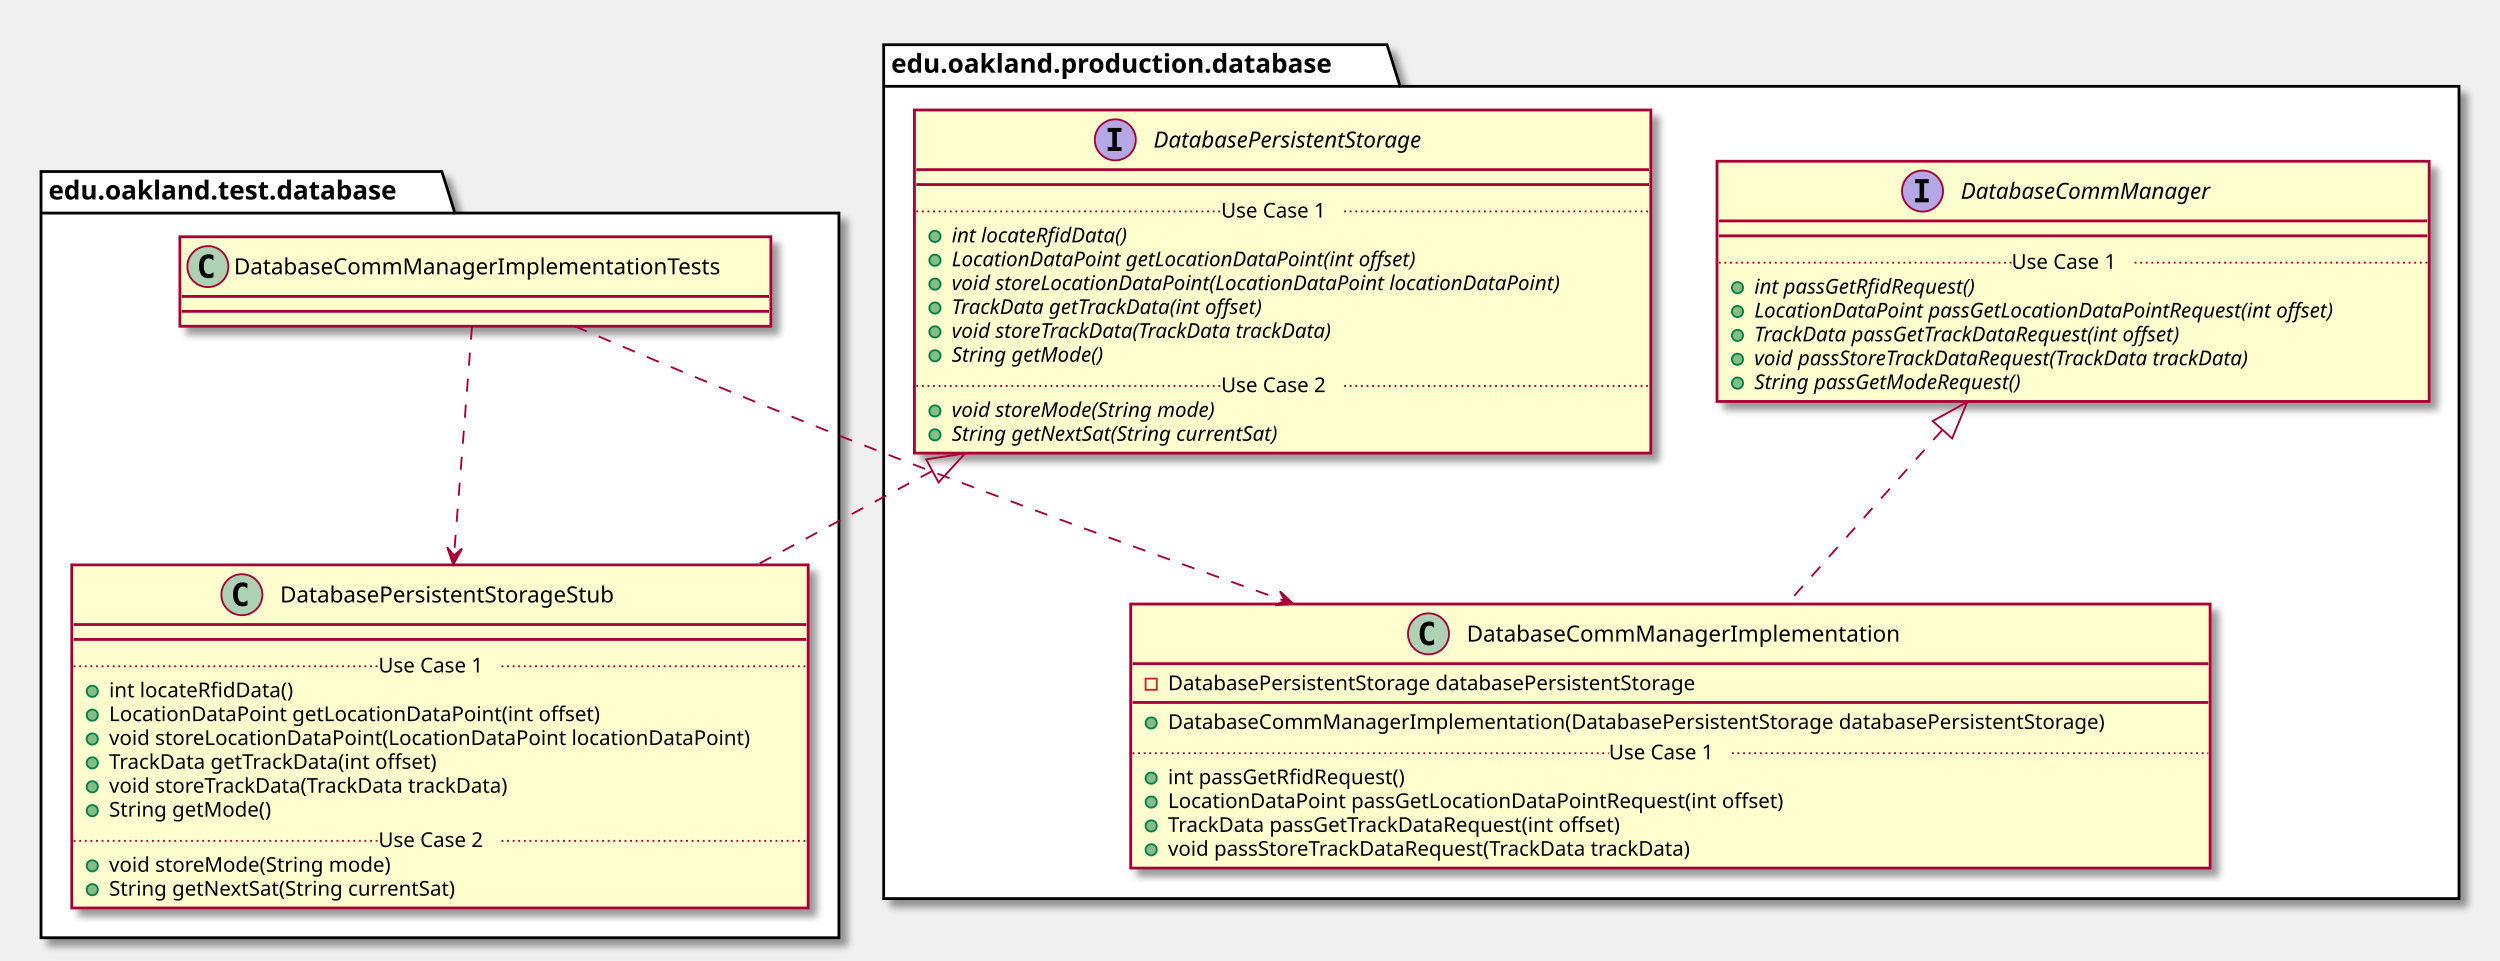
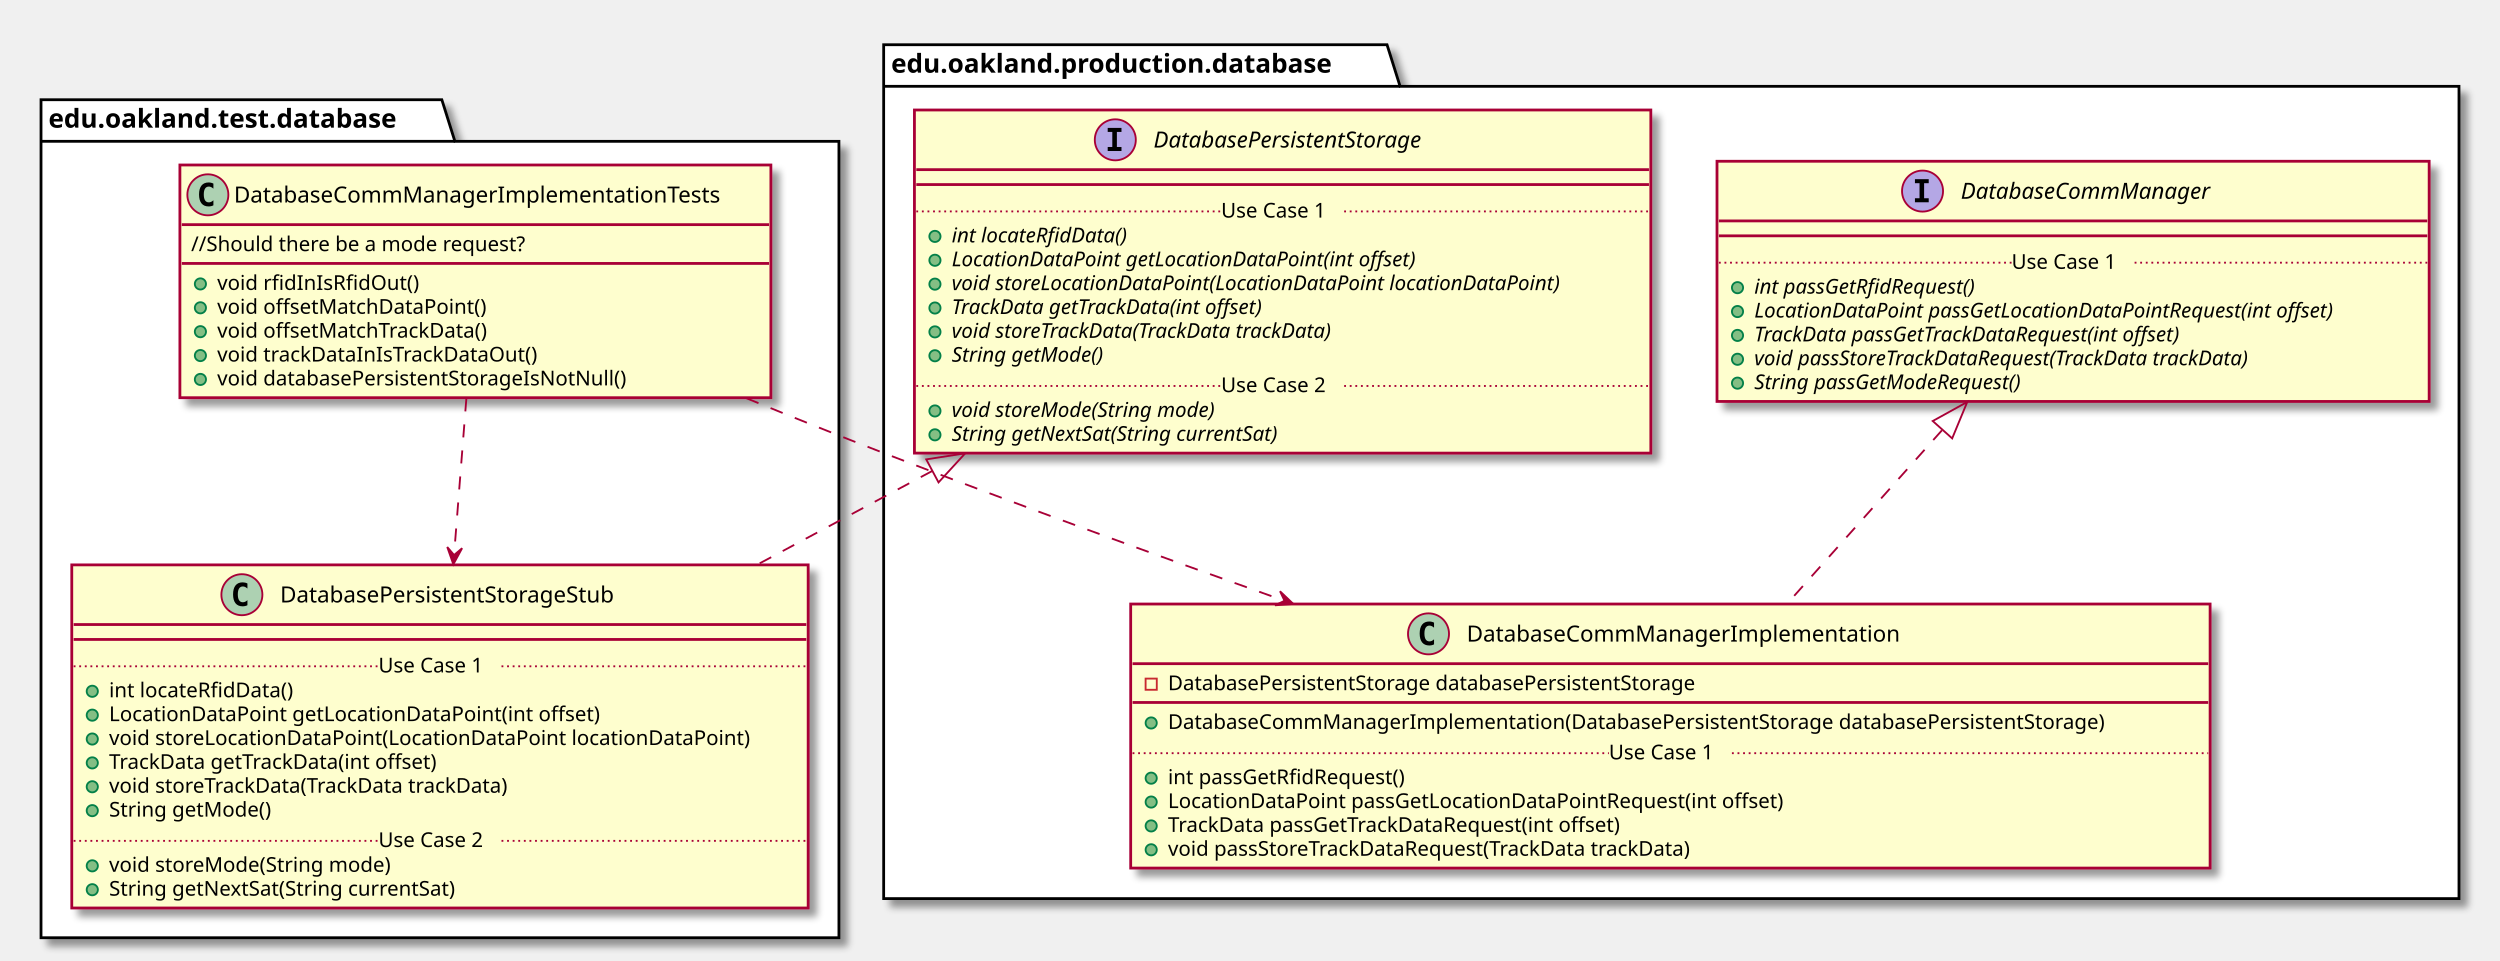
<svg xmlns="http://www.w3.org/2000/svg" contentScriptType="application/ecmascript" contentStyleType="text/css" height="515px" preserveAspectRatio="none" style="width:1341px;height:515px;" version="1.1" viewBox="0 0 1341 515" width="1341px" zoomAndPan="magnify">
  <defs>
-     <filter height="300%" id="flpwxi6jakfum" width="300%" x="-1" y="-1">
+     <filter height="300%" id="f1uws7slilww86" width="300%" x="-1" y="-1">
      <feGaussianBlur result="blurOut" stdDeviation="2.0" />
      <feColorMatrix in="blurOut" result="blurOut2" type="matrix" values="0 0 0 0 0 0 0 0 0 0 0 0 0 0 0 0 0 0 .4 0" />
      <feOffset dx="4.0" dy="4.0" in="blurOut2" result="blurOut3" />
      <feBlend in="SourceGraphic" in2="blurOut3" mode="normal" />
    </filter>
  </defs>
  <g>
-     <polygon fill="#FFFFFF" filter="url(#flpwxi6jakfum)" points="22,92,237,92,244,114.297,450,114.297,450,503,22,503,22,92" style="stroke: #000000; stroke-width: 1.5;" />
-     <line style="stroke: #000000; stroke-width: 1.5;" x1="22" x2="244" y1="114.297" y2="114.297" />
-     <text fill="#000000" font-family="sans-serif" font-size="14" font-weight="bold" lengthAdjust="spacingAndGlyphs" textLength="209" x="26" y="106.995">edu.oakland.test.database</text>
-     <polygon fill="#FFFFFF" filter="url(#flpwxi6jakfum)" points="474,24,744,24,751,46.297,1319,46.297,1319,482,474,482,474,24" style="stroke: #000000; stroke-width: 1.5;" />
+     <polygon fill="#FFFFFF" filter="url(#f1uws7slilww86)" points="22,53.5,237,53.5,244,75.797,450,75.797,450,503,22,503,22,53.5" style="stroke: #000000; stroke-width: 1.5;" />
+     <line style="stroke: #000000; stroke-width: 1.5;" x1="22" x2="244" y1="75.797" y2="75.797" />
+     <text fill="#000000" font-family="sans-serif" font-size="14" font-weight="bold" lengthAdjust="spacingAndGlyphs" textLength="209" x="26" y="68.495">edu.oakland.test.database</text>
+     <polygon fill="#FFFFFF" filter="url(#f1uws7slilww86)" points="474,24,744,24,751,46.297,1319,46.297,1319,482,474,482,474,24" style="stroke: #000000; stroke-width: 1.5;" />
    <line style="stroke: #000000; stroke-width: 1.5;" x1="474" x2="751" y1="46.297" y2="46.297" />
    <text fill="#000000" font-family="sans-serif" font-size="14" font-weight="bold" lengthAdjust="spacingAndGlyphs" textLength="264" x="478" y="38.995">edu.oakland.production.database</text>
-     <rect fill="#FEFECE" filter="url(#flpwxi6jakfum)" height="48" id="DatabaseCommManagerImplementationTests" style="stroke: #A80036; stroke-width: 1.5;" width="317" x="96.5" y="127" />
-     <ellipse cx="111.5" cy="143" fill="#ADD1B2" rx="11" ry="11" style="stroke: #A80036; stroke-width: 1.0;" />
-     <path d="M114.469,148.641 Q113.891,148.938 113.25,149.078 Q112.609,149.234 111.906,149.234 Q109.406,149.234 108.078,147.594 Q106.766,145.938 106.766,142.812 Q106.766,139.688 108.078,138.031 Q109.406,136.375 111.906,136.375 Q112.609,136.375 113.25,136.531 Q113.906,136.688 114.469,136.984 L114.469,139.703 Q113.844,139.125 113.25,138.859 Q112.656,138.578 112.031,138.578 Q110.688,138.578 110,139.656 Q109.312,140.719 109.312,142.812 Q109.312,144.906 110,145.984 Q110.688,147.047 112.031,147.047 Q112.656,147.047 113.25,146.781 Q113.844,146.5 114.469,145.922 L114.469,148.641 Z " />
-     <text fill="#000000" font-family="sans-serif" font-size="12" lengthAdjust="spacingAndGlyphs" textLength="285" x="125.5" y="147.154">DatabaseCommManagerImplementationTests</text>
-     <line style="stroke: #A80036; stroke-width: 1.5;" x1="97.5" x2="412.5" y1="159" y2="159" />
-     <line style="stroke: #A80036; stroke-width: 1.5;" x1="97.5" x2="412.5" y1="167" y2="167" />
-     <rect fill="#FEFECE" filter="url(#flpwxi6jakfum)" height="184.047" id="DatabasePersistentStorageStub" style="stroke: #A80036; stroke-width: 1.5;" width="395" x="38.5" y="303" />
+     <rect fill="#FEFECE" filter="url(#f1uws7slilww86)" height="124.828" id="DatabaseCommManagerImplementationTests" style="stroke: #A80036; stroke-width: 1.5;" width="317" x="96.5" y="88.5" />
+     <ellipse cx="111.5" cy="104.5" fill="#ADD1B2" rx="11" ry="11" style="stroke: #A80036; stroke-width: 1.0;" />
+     <path d="M114.469,110.141 Q113.891,110.438 113.25,110.578 Q112.609,110.734 111.906,110.734 Q109.406,110.734 108.078,109.094 Q106.766,107.438 106.766,104.312 Q106.766,101.188 108.078,99.531 Q109.406,97.875 111.906,97.875 Q112.609,97.875 113.25,98.031 Q113.906,98.188 114.469,98.484 L114.469,101.203 Q113.844,100.625 113.25,100.359 Q112.656,100.078 112.031,100.078 Q110.688,100.078 110,101.156 Q109.312,102.219 109.312,104.312 Q109.312,106.406 110,107.484 Q110.688,108.547 112.031,108.547 Q112.656,108.547 113.25,108.281 Q113.844,108 114.469,107.422 L114.469,110.141 Z " />
+     <text fill="#000000" font-family="sans-serif" font-size="12" lengthAdjust="spacingAndGlyphs" textLength="285" x="125.5" y="108.654">DatabaseCommManagerImplementationTests</text>
+     <line style="stroke: #A80036; stroke-width: 1.5;" x1="97.5" x2="412.5" y1="120.5" y2="120.5" />
+     <text fill="#000000" font-family="sans-serif" font-size="11" lengthAdjust="spacingAndGlyphs" textLength="200" x="102.5" y="134.71">//Should there be a mode request?</text>
+     <line style="stroke: #A80036; stroke-width: 1.5;" x1="97.5" x2="412.5" y1="141.305" y2="141.305" />
+     <ellipse cx="107.5" cy="152.305" fill="#84BE84" rx="3" ry="3" style="stroke: #038048; stroke-width: 1.0;" />
+     <text fill="#000000" font-family="sans-serif" font-size="11" lengthAdjust="spacingAndGlyphs" textLength="115" x="116.5" y="155.515">void rfidInIsRfidOut()</text>
+     <ellipse cx="107.5" cy="165.109" fill="#84BE84" rx="3" ry="3" style="stroke: #038048; stroke-width: 1.0;" />
+     <text fill="#000000" font-family="sans-serif" font-size="11" lengthAdjust="spacingAndGlyphs" textLength="155" x="116.5" y="168.32">void offsetMatchDataPoint()</text>
+     <ellipse cx="107.5" cy="177.914" fill="#84BE84" rx="3" ry="3" style="stroke: #038048; stroke-width: 1.0;" />
+     <text fill="#000000" font-family="sans-serif" font-size="11" lengthAdjust="spacingAndGlyphs" textLength="158" x="116.5" y="181.125">void offsetMatchTrackData()</text>
+     <ellipse cx="107.5" cy="190.719" fill="#84BE84" rx="3" ry="3" style="stroke: #038048; stroke-width: 1.0;" />
+     <text fill="#000000" font-family="sans-serif" font-size="11" lengthAdjust="spacingAndGlyphs" textLength="186" x="116.5" y="193.929">void trackDataInIsTrackDataOut()</text>
+     <ellipse cx="107.5" cy="203.523" fill="#84BE84" rx="3" ry="3" style="stroke: #038048; stroke-width: 1.0;" />
+     <text fill="#000000" font-family="sans-serif" font-size="11" lengthAdjust="spacingAndGlyphs" textLength="241" x="116.5" y="206.734">void databasePersistentStorageIsNotNull()</text>
+     <rect fill="#FEFECE" filter="url(#f1uws7slilww86)" height="184.047" id="DatabasePersistentStorageStub" style="stroke: #A80036; stroke-width: 1.5;" width="395" x="38.5" y="303" />
    <ellipse cx="129.75" cy="319" fill="#ADD1B2" rx="11" ry="11" style="stroke: #A80036; stroke-width: 1.0;" />
    <path d="M132.719,324.641 Q132.141,324.938 131.5,325.078 Q130.859,325.234 130.156,325.234 Q127.656,325.234 126.328,323.594 Q125.016,321.938 125.016,318.812 Q125.016,315.688 126.328,314.031 Q127.656,312.375 130.156,312.375 Q130.859,312.375 131.5,312.531 Q132.156,312.688 132.719,312.984 L132.719,315.703 Q132.094,315.125 131.5,314.859 Q130.906,314.578 130.281,314.578 Q128.938,314.578 128.25,315.656 Q127.562,316.719 127.562,318.812 Q127.562,320.906 128.25,321.984 Q128.938,323.047 130.281,323.047 Q130.906,323.047 131.5,322.781 Q132.094,322.5 132.719,321.922 L132.719,324.641 Z " />
    <text fill="#000000" font-family="sans-serif" font-size="12" lengthAdjust="spacingAndGlyphs" textLength="204" x="150.25" y="323.154">DatabasePersistentStorageStub</text>
    <line style="stroke: #A80036; stroke-width: 1.5;" x1="39.5" x2="432.5" y1="335" y2="335" />
    <line style="stroke: #A80036; stroke-width: 1.5;" x1="39.5" x2="432.5" y1="343" y2="343" />
    <ellipse cx="49.5" cy="370.805" fill="#84BE84" rx="3" ry="3" style="stroke: #038048; stroke-width: 1.0;" />
    <text fill="#000000" font-family="sans-serif" font-size="11" lengthAdjust="spacingAndGlyphs" textLength="107" x="58.5" y="374.015">int locateRfidData()</text>
    <ellipse cx="49.5" cy="383.609" fill="#84BE84" rx="3" ry="3" style="stroke: #038048; stroke-width: 1.0;" />
    <text fill="#000000" font-family="sans-serif" font-size="11" lengthAdjust="spacingAndGlyphs" textLength="283" x="58.5" y="386.82">LocationDataPoint getLocationDataPoint(int offset)</text>
    <ellipse cx="49.5" cy="396.414" fill="#84BE84" rx="3" ry="3" style="stroke: #038048; stroke-width: 1.0;" />
    <text fill="#000000" font-family="sans-serif" font-size="11" lengthAdjust="spacingAndGlyphs" textLength="369" x="58.5" y="399.625">void storeLocationDataPoint(LocationDataPoint locationDataPoint)</text>
    <ellipse cx="49.5" cy="409.219" fill="#84BE84" rx="3" ry="3" style="stroke: #038048; stroke-width: 1.0;" />
    <text fill="#000000" font-family="sans-serif" font-size="11" lengthAdjust="spacingAndGlyphs" textLength="195" x="58.5" y="412.429">TrackData getTrackData(int offset)</text>
    <ellipse cx="49.5" cy="422.023" fill="#84BE84" rx="3" ry="3" style="stroke: #038048; stroke-width: 1.0;" />
    <text fill="#000000" font-family="sans-serif" font-size="11" lengthAdjust="spacingAndGlyphs" textLength="237" x="58.5" y="425.234">void storeTrackData(TrackData trackData)</text>
    <ellipse cx="49.5" cy="434.828" fill="#84BE84" rx="3" ry="3" style="stroke: #038048; stroke-width: 1.0;" />
    <text fill="#000000" font-family="sans-serif" font-size="11" lengthAdjust="spacingAndGlyphs" textLength="94" x="58.5" y="438.039">String getMode()</text>
    <line style="stroke: #A80036; stroke-width: 1.0; stroke-dasharray: 1.0,2.0;" x1="39.5" x2="203" y1="357.402" y2="357.402" />
    <text fill="#000000" font-family="sans-serif" font-size="11" lengthAdjust="spacingAndGlyphs" textLength="66" x="203" y="360.71">Use Case 1</text>
    <line style="stroke: #A80036; stroke-width: 1.0; stroke-dasharray: 1.0,2.0;" x1="269" x2="432.5" y1="357.402" y2="357.402" />
    <ellipse cx="49.5" cy="464.438" fill="#84BE84" rx="3" ry="3" style="stroke: #038048; stroke-width: 1.0;" />
    <text fill="#000000" font-family="sans-serif" font-size="11" lengthAdjust="spacingAndGlyphs" textLength="165" x="58.5" y="467.648">void storeMode(String mode)</text>
    <ellipse cx="49.5" cy="477.242" fill="#84BE84" rx="3" ry="3" style="stroke: #038048; stroke-width: 1.0;" />
    <text fill="#000000" font-family="sans-serif" font-size="11" lengthAdjust="spacingAndGlyphs" textLength="206" x="58.5" y="480.453">String getNextSat(String currentSat)</text>
    <line style="stroke: #A80036; stroke-width: 1.0; stroke-dasharray: 1.0,2.0;" x1="39.5" x2="203" y1="451.035" y2="451.035" />
    <text fill="#000000" font-family="sans-serif" font-size="11" lengthAdjust="spacingAndGlyphs" textLength="66" x="203" y="454.343">Use Case 2</text>
    <line style="stroke: #A80036; stroke-width: 1.0; stroke-dasharray: 1.0,2.0;" x1="269" x2="432.5" y1="451.035" y2="451.035" />
-     <rect fill="#FEFECE" filter="url(#flpwxi6jakfum)" height="184.047" id="DatabasePersistentStorage" style="stroke: #A80036; stroke-width: 1.5;" width="395" x="490.5" y="59" />
+     <rect fill="#FEFECE" filter="url(#f1uws7slilww86)" height="184.047" id="DatabasePersistentStorage" style="stroke: #A80036; stroke-width: 1.5;" width="395" x="490.5" y="59" />
    <ellipse cx="598.25" cy="75" fill="#B4A7E5" rx="11" ry="11" style="stroke: #A80036; stroke-width: 1.0;" />
    <path d="M594.172,70.766 L594.172,68.609 L601.562,68.609 L601.562,70.766 L599.094,70.766 L599.094,78.844 L601.562,78.844 L601.562,81 L594.172,81 L594.172,78.844 L596.641,78.844 L596.641,70.766 L594.172,70.766 Z " />
    <text fill="#000000" font-family="sans-serif" font-size="12" font-style="italic" lengthAdjust="spacingAndGlyphs" textLength="171" x="618.75" y="79.154">DatabasePersistentStorage</text>
    <line style="stroke: #A80036; stroke-width: 1.5;" x1="491.5" x2="884.5" y1="91" y2="91" />
    <line style="stroke: #A80036; stroke-width: 1.5;" x1="491.5" x2="884.5" y1="99" y2="99" />
    <ellipse cx="501.5" cy="126.805" fill="#84BE84" rx="3" ry="3" style="stroke: #038048; stroke-width: 1.0;" />
    <text fill="#000000" font-family="sans-serif" font-size="11" font-style="italic" lengthAdjust="spacingAndGlyphs" textLength="108" x="510.5" y="130.015">int locateRfidData()</text>
    <ellipse cx="501.5" cy="139.609" fill="#84BE84" rx="3" ry="3" style="stroke: #038048; stroke-width: 1.0;" />
    <text fill="#000000" font-family="sans-serif" font-size="11" font-style="italic" lengthAdjust="spacingAndGlyphs" textLength="282" x="510.5" y="142.82">LocationDataPoint getLocationDataPoint(int offset)</text>
    <ellipse cx="501.5" cy="152.414" fill="#84BE84" rx="3" ry="3" style="stroke: #038048; stroke-width: 1.0;" />
    <text fill="#000000" font-family="sans-serif" font-size="11" font-style="italic" lengthAdjust="spacingAndGlyphs" textLength="369" x="510.5" y="155.625">void storeLocationDataPoint(LocationDataPoint locationDataPoint)</text>
    <ellipse cx="501.5" cy="165.219" fill="#84BE84" rx="3" ry="3" style="stroke: #038048; stroke-width: 1.0;" />
    <text fill="#000000" font-family="sans-serif" font-size="11" font-style="italic" lengthAdjust="spacingAndGlyphs" textLength="194" x="510.5" y="168.429">TrackData getTrackData(int offset)</text>
    <ellipse cx="501.5" cy="178.023" fill="#84BE84" rx="3" ry="3" style="stroke: #038048; stroke-width: 1.0;" />
    <text fill="#000000" font-family="sans-serif" font-size="11" font-style="italic" lengthAdjust="spacingAndGlyphs" textLength="237" x="510.5" y="181.234">void storeTrackData(TrackData trackData)</text>
    <ellipse cx="501.5" cy="190.828" fill="#84BE84" rx="3" ry="3" style="stroke: #038048; stroke-width: 1.0;" />
    <text fill="#000000" font-family="sans-serif" font-size="11" font-style="italic" lengthAdjust="spacingAndGlyphs" textLength="93" x="510.5" y="194.039">String getMode()</text>
    <line style="stroke: #A80036; stroke-width: 1.0; stroke-dasharray: 1.0,2.0;" x1="491.5" x2="655" y1="113.402" y2="113.402" />
    <text fill="#000000" font-family="sans-serif" font-size="11" lengthAdjust="spacingAndGlyphs" textLength="66" x="655" y="116.71">Use Case 1</text>
    <line style="stroke: #A80036; stroke-width: 1.0; stroke-dasharray: 1.0,2.0;" x1="721" x2="884.5" y1="113.402" y2="113.402" />
    <ellipse cx="501.5" cy="220.438" fill="#84BE84" rx="3" ry="3" style="stroke: #038048; stroke-width: 1.0;" />
    <text fill="#000000" font-family="sans-serif" font-size="11" font-style="italic" lengthAdjust="spacingAndGlyphs" textLength="164" x="510.5" y="223.648">void storeMode(String mode)</text>
    <ellipse cx="501.5" cy="233.242" fill="#84BE84" rx="3" ry="3" style="stroke: #038048; stroke-width: 1.0;" />
    <text fill="#000000" font-family="sans-serif" font-size="11" font-style="italic" lengthAdjust="spacingAndGlyphs" textLength="203" x="510.5" y="236.453">String getNextSat(String currentSat)</text>
    <line style="stroke: #A80036; stroke-width: 1.0; stroke-dasharray: 1.0,2.0;" x1="491.5" x2="655" y1="207.035" y2="207.035" />
    <text fill="#000000" font-family="sans-serif" font-size="11" lengthAdjust="spacingAndGlyphs" textLength="66" x="655" y="210.343">Use Case 2</text>
    <line style="stroke: #A80036; stroke-width: 1.0; stroke-dasharray: 1.0,2.0;" x1="721" x2="884.5" y1="207.035" y2="207.035" />
-     <rect fill="#FEFECE" filter="url(#flpwxi6jakfum)" height="141.633" id="DatabaseCommManagerImplementation" style="stroke: #A80036; stroke-width: 1.5;" width="579" x="606.5" y="324" />
+     <rect fill="#FEFECE" filter="url(#f1uws7slilww86)" height="141.633" id="DatabaseCommManagerImplementation" style="stroke: #A80036; stroke-width: 1.5;" width="579" x="606.5" y="324" />
    <ellipse cx="766.25" cy="340" fill="#ADD1B2" rx="11" ry="11" style="stroke: #A80036; stroke-width: 1.0;" />
    <path d="M769.219,345.641 Q768.641,345.938 768,346.078 Q767.359,346.234 766.656,346.234 Q764.156,346.234 762.828,344.594 Q761.516,342.938 761.516,339.812 Q761.516,336.688 762.828,335.031 Q764.156,333.375 766.656,333.375 Q767.359,333.375 768,333.531 Q768.656,333.688 769.219,333.984 L769.219,336.703 Q768.594,336.125 768,335.859 Q767.406,335.578 766.781,335.578 Q765.438,335.578 764.75,336.656 Q764.062,337.719 764.062,339.812 Q764.062,341.906 764.75,342.984 Q765.438,344.047 766.781,344.047 Q767.406,344.047 768,343.781 Q768.594,343.5 769.219,342.922 L769.219,345.641 Z " />
    <text fill="#000000" font-family="sans-serif" font-size="12" lengthAdjust="spacingAndGlyphs" textLength="251" x="786.75" y="344.154">DatabaseCommManagerImplementation</text>
    <line style="stroke: #A80036; stroke-width: 1.5;" x1="607.5" x2="1184.5" y1="356" y2="356" />
    <rect fill="none" height="6" style="stroke: #C82930; stroke-width: 1.0;" width="6" x="614.5" y="364" />
    <text fill="#000000" font-family="sans-serif" font-size="11" lengthAdjust="spacingAndGlyphs" textLength="317" x="626.5" y="370.21">DatabasePersistentStorage databasePersistentStorage</text>
    <line style="stroke: #A80036; stroke-width: 1.5;" x1="607.5" x2="1184.5" y1="376.805" y2="376.805" />
    <ellipse cx="617.5" cy="387.805" fill="#84BE84" rx="3" ry="3" style="stroke: #038048; stroke-width: 1.0;" />
    <text fill="#000000" font-family="sans-serif" font-size="11" lengthAdjust="spacingAndGlyphs" textLength="553" x="626.5" y="391.015">DatabaseCommManagerImplementation(DatabasePersistentStorage databasePersistentStorage)</text>
    <ellipse cx="617.5" cy="417.414" fill="#84BE84" rx="3" ry="3" style="stroke: #038048; stroke-width: 1.0;" />
    <text fill="#000000" font-family="sans-serif" font-size="11" lengthAdjust="spacingAndGlyphs" textLength="141" x="626.5" y="420.625">int passGetRfidRequest()</text>
    <ellipse cx="617.5" cy="430.219" fill="#84BE84" rx="3" ry="3" style="stroke: #038048; stroke-width: 1.0;" />
    <text fill="#000000" font-family="sans-serif" font-size="11" lengthAdjust="spacingAndGlyphs" textLength="359" x="626.5" y="433.429">LocationDataPoint passGetLocationDataPointRequest(int offset)</text>
    <ellipse cx="617.5" cy="443.023" fill="#84BE84" rx="3" ry="3" style="stroke: #038048; stroke-width: 1.0;" />
    <text fill="#000000" font-family="sans-serif" font-size="11" lengthAdjust="spacingAndGlyphs" textLength="271" x="626.5" y="446.234">TrackData passGetTrackDataRequest(int offset)</text>
    <ellipse cx="617.5" cy="455.828" fill="#84BE84" rx="3" ry="3" style="stroke: #038048; stroke-width: 1.0;" />
    <text fill="#000000" font-family="sans-serif" font-size="11" lengthAdjust="spacingAndGlyphs" textLength="312" x="626.5" y="459.039">void passStoreTrackDataRequest(TrackData trackData)</text>
    <line style="stroke: #A80036; stroke-width: 1.0; stroke-dasharray: 1.0,2.0;" x1="607.5" x2="863" y1="404.012" y2="404.012" />
    <text fill="#000000" font-family="sans-serif" font-size="11" lengthAdjust="spacingAndGlyphs" textLength="66" x="863" y="407.32">Use Case 1</text>
    <line style="stroke: #A80036; stroke-width: 1.0; stroke-dasharray: 1.0,2.0;" x1="929" x2="1184.5" y1="404.012" y2="404.012" />
-     <rect fill="#FEFECE" filter="url(#flpwxi6jakfum)" height="128.828" id="DatabaseCommManager" style="stroke: #A80036; stroke-width: 1.5;" width="382" x="921" y="86.5" />
+     <rect fill="#FEFECE" filter="url(#f1uws7slilww86)" height="128.828" id="DatabaseCommManager" style="stroke: #A80036; stroke-width: 1.5;" width="382" x="921" y="86.5" />
    <ellipse cx="1031.25" cy="102.5" fill="#B4A7E5" rx="11" ry="11" style="stroke: #A80036; stroke-width: 1.0;" />
    <path d="M1027.172,98.266 L1027.172,96.109 L1034.562,96.109 L1034.562,98.266 L1032.094,98.266 L1032.094,106.344 L1034.562,106.344 L1034.562,108.5 L1027.172,108.5 L1027.172,106.344 L1029.641,106.344 L1029.641,98.266 L1027.172,98.266 Z " />
    <text fill="#000000" font-family="sans-serif" font-size="12" font-style="italic" lengthAdjust="spacingAndGlyphs" textLength="153" x="1051.75" y="106.654">DatabaseCommManager</text>
    <line style="stroke: #A80036; stroke-width: 1.5;" x1="922" x2="1302" y1="118.5" y2="118.5" />
    <line style="stroke: #A80036; stroke-width: 1.5;" x1="922" x2="1302" y1="126.5" y2="126.5" />
    <ellipse cx="932" cy="154.305" fill="#84BE84" rx="3" ry="3" style="stroke: #038048; stroke-width: 1.0;" />
    <text fill="#000000" font-family="sans-serif" font-size="11" font-style="italic" lengthAdjust="spacingAndGlyphs" textLength="140" x="941" y="157.515">int passGetRfidRequest()</text>
    <ellipse cx="932" cy="167.109" fill="#84BE84" rx="3" ry="3" style="stroke: #038048; stroke-width: 1.0;" />
    <text fill="#000000" font-family="sans-serif" font-size="11" font-style="italic" lengthAdjust="spacingAndGlyphs" textLength="356" x="941" y="170.32">LocationDataPoint passGetLocationDataPointRequest(int offset)</text>
    <ellipse cx="932" cy="179.914" fill="#84BE84" rx="3" ry="3" style="stroke: #038048; stroke-width: 1.0;" />
    <text fill="#000000" font-family="sans-serif" font-size="11" font-style="italic" lengthAdjust="spacingAndGlyphs" textLength="268" x="941" y="183.125">TrackData passGetTrackDataRequest(int offset)</text>
    <ellipse cx="932" cy="192.719" fill="#84BE84" rx="3" ry="3" style="stroke: #038048; stroke-width: 1.0;" />
    <text fill="#000000" font-family="sans-serif" font-size="11" font-style="italic" lengthAdjust="spacingAndGlyphs" textLength="310" x="941" y="195.929">void passStoreTrackDataRequest(TrackData trackData)</text>
    <ellipse cx="932" cy="205.523" fill="#84BE84" rx="3" ry="3" style="stroke: #038048; stroke-width: 1.0;" />
    <text fill="#000000" font-family="sans-serif" font-size="11" font-style="italic" lengthAdjust="spacingAndGlyphs" textLength="167" x="941" y="208.734">String passGetModeRequest()</text>
    <line style="stroke: #A80036; stroke-width: 1.0; stroke-dasharray: 1.0,2.0;" x1="922" x2="1079" y1="140.902" y2="140.902" />
    <text fill="#000000" font-family="sans-serif" font-size="11" lengthAdjust="spacingAndGlyphs" textLength="66" x="1079" y="144.21">Use Case 1</text>
    <line style="stroke: #A80036; stroke-width: 1.0; stroke-dasharray: 1.0,2.0;" x1="1145" x2="1302" y1="140.902" y2="140.902" />
    <path d="M500.07,252.62 C468.91,269.3 436.76,286.51 406.08,302.94 " fill="none" id="DatabasePersistentStorage&lt;-DatabasePersistentStorageStub" style="stroke: #A80036; stroke-width: 1.0; stroke-dasharray: 7.0,7.0;" />
    <polygon fill="none" points="496.83,246.41,517.76,243.14,503.43,258.76,496.83,246.41" style="stroke: #A80036; stroke-width: 1.0;" />
-     <path d="M253.18,175.2 C250.96,203.45 247.07,252.95 243.56,297.72 " fill="none" id="DatabaseCommManagerImplementationTests-&gt;DatabasePersistentStorageStub" style="stroke: #A80036; stroke-width: 1.0; stroke-dasharray: 7.0,7.0;" />
-     <polygon fill="#A80036" points="243.15,302.88,247.857,294.229,243.55,297.896,239.883,293.589,243.15,302.88" style="stroke: #A80036; stroke-width: 1.0;" />
+     <path d="M250.16,213.69 C248.16,239.14 245.8,269.23 243.58,297.46 " fill="none" id="DatabaseCommManagerImplementationTests-&gt;DatabasePersistentStorageStub" style="stroke: #A80036; stroke-width: 1.0; stroke-dasharray: 7.0,7.0;" />
+     <polygon fill="#A80036" points="243.17,302.71,247.877,294.059,243.57,297.726,239.903,293.419,243.17,302.71" style="stroke: #A80036; stroke-width: 1.0;" />
    <path d="M1041.66,230.81 C1014.97,260.71 984.78,294.53 958.83,323.6 " fill="none" id="DatabaseCommManager&lt;-DatabaseCommManagerImplementation" style="stroke: #A80036; stroke-width: 1.0; stroke-dasharray: 7.0,7.0;" />
    <polygon fill="none" points="1036.71,225.84,1055.25,215.58,1047.15,235.16,1036.71,225.84" style="stroke: #A80036; stroke-width: 1.0;" />
-     <path d="M308.25,175.01 C352.41,193.87 416.97,220.96 474,243 C543.55,269.87 620.16,297.79 688.8,322.2 " fill="none" id="DatabaseCommManagerImplementationTests-&gt;DatabaseCommManagerImplementation" style="stroke: #A80036; stroke-width: 1.0; stroke-dasharray: 7.0,7.0;" />
+     <path d="M400.37,213.6 C424.86,223.64 450.09,233.76 474,243 C543.55,269.87 620.16,297.79 688.8,322.2 " fill="none" id="DatabaseCommManagerImplementationTests-&gt;DatabaseCommManagerImplementation" style="stroke: #A80036; stroke-width: 1.0; stroke-dasharray: 7.0,7.0;" />
    <polygon fill="#A80036" points="693.73,323.95,686.602,317.153,689.022,322.267,683.909,324.686,693.73,323.95" style="stroke: #A80036; stroke-width: 1.0;" />
  </g>
</svg>
